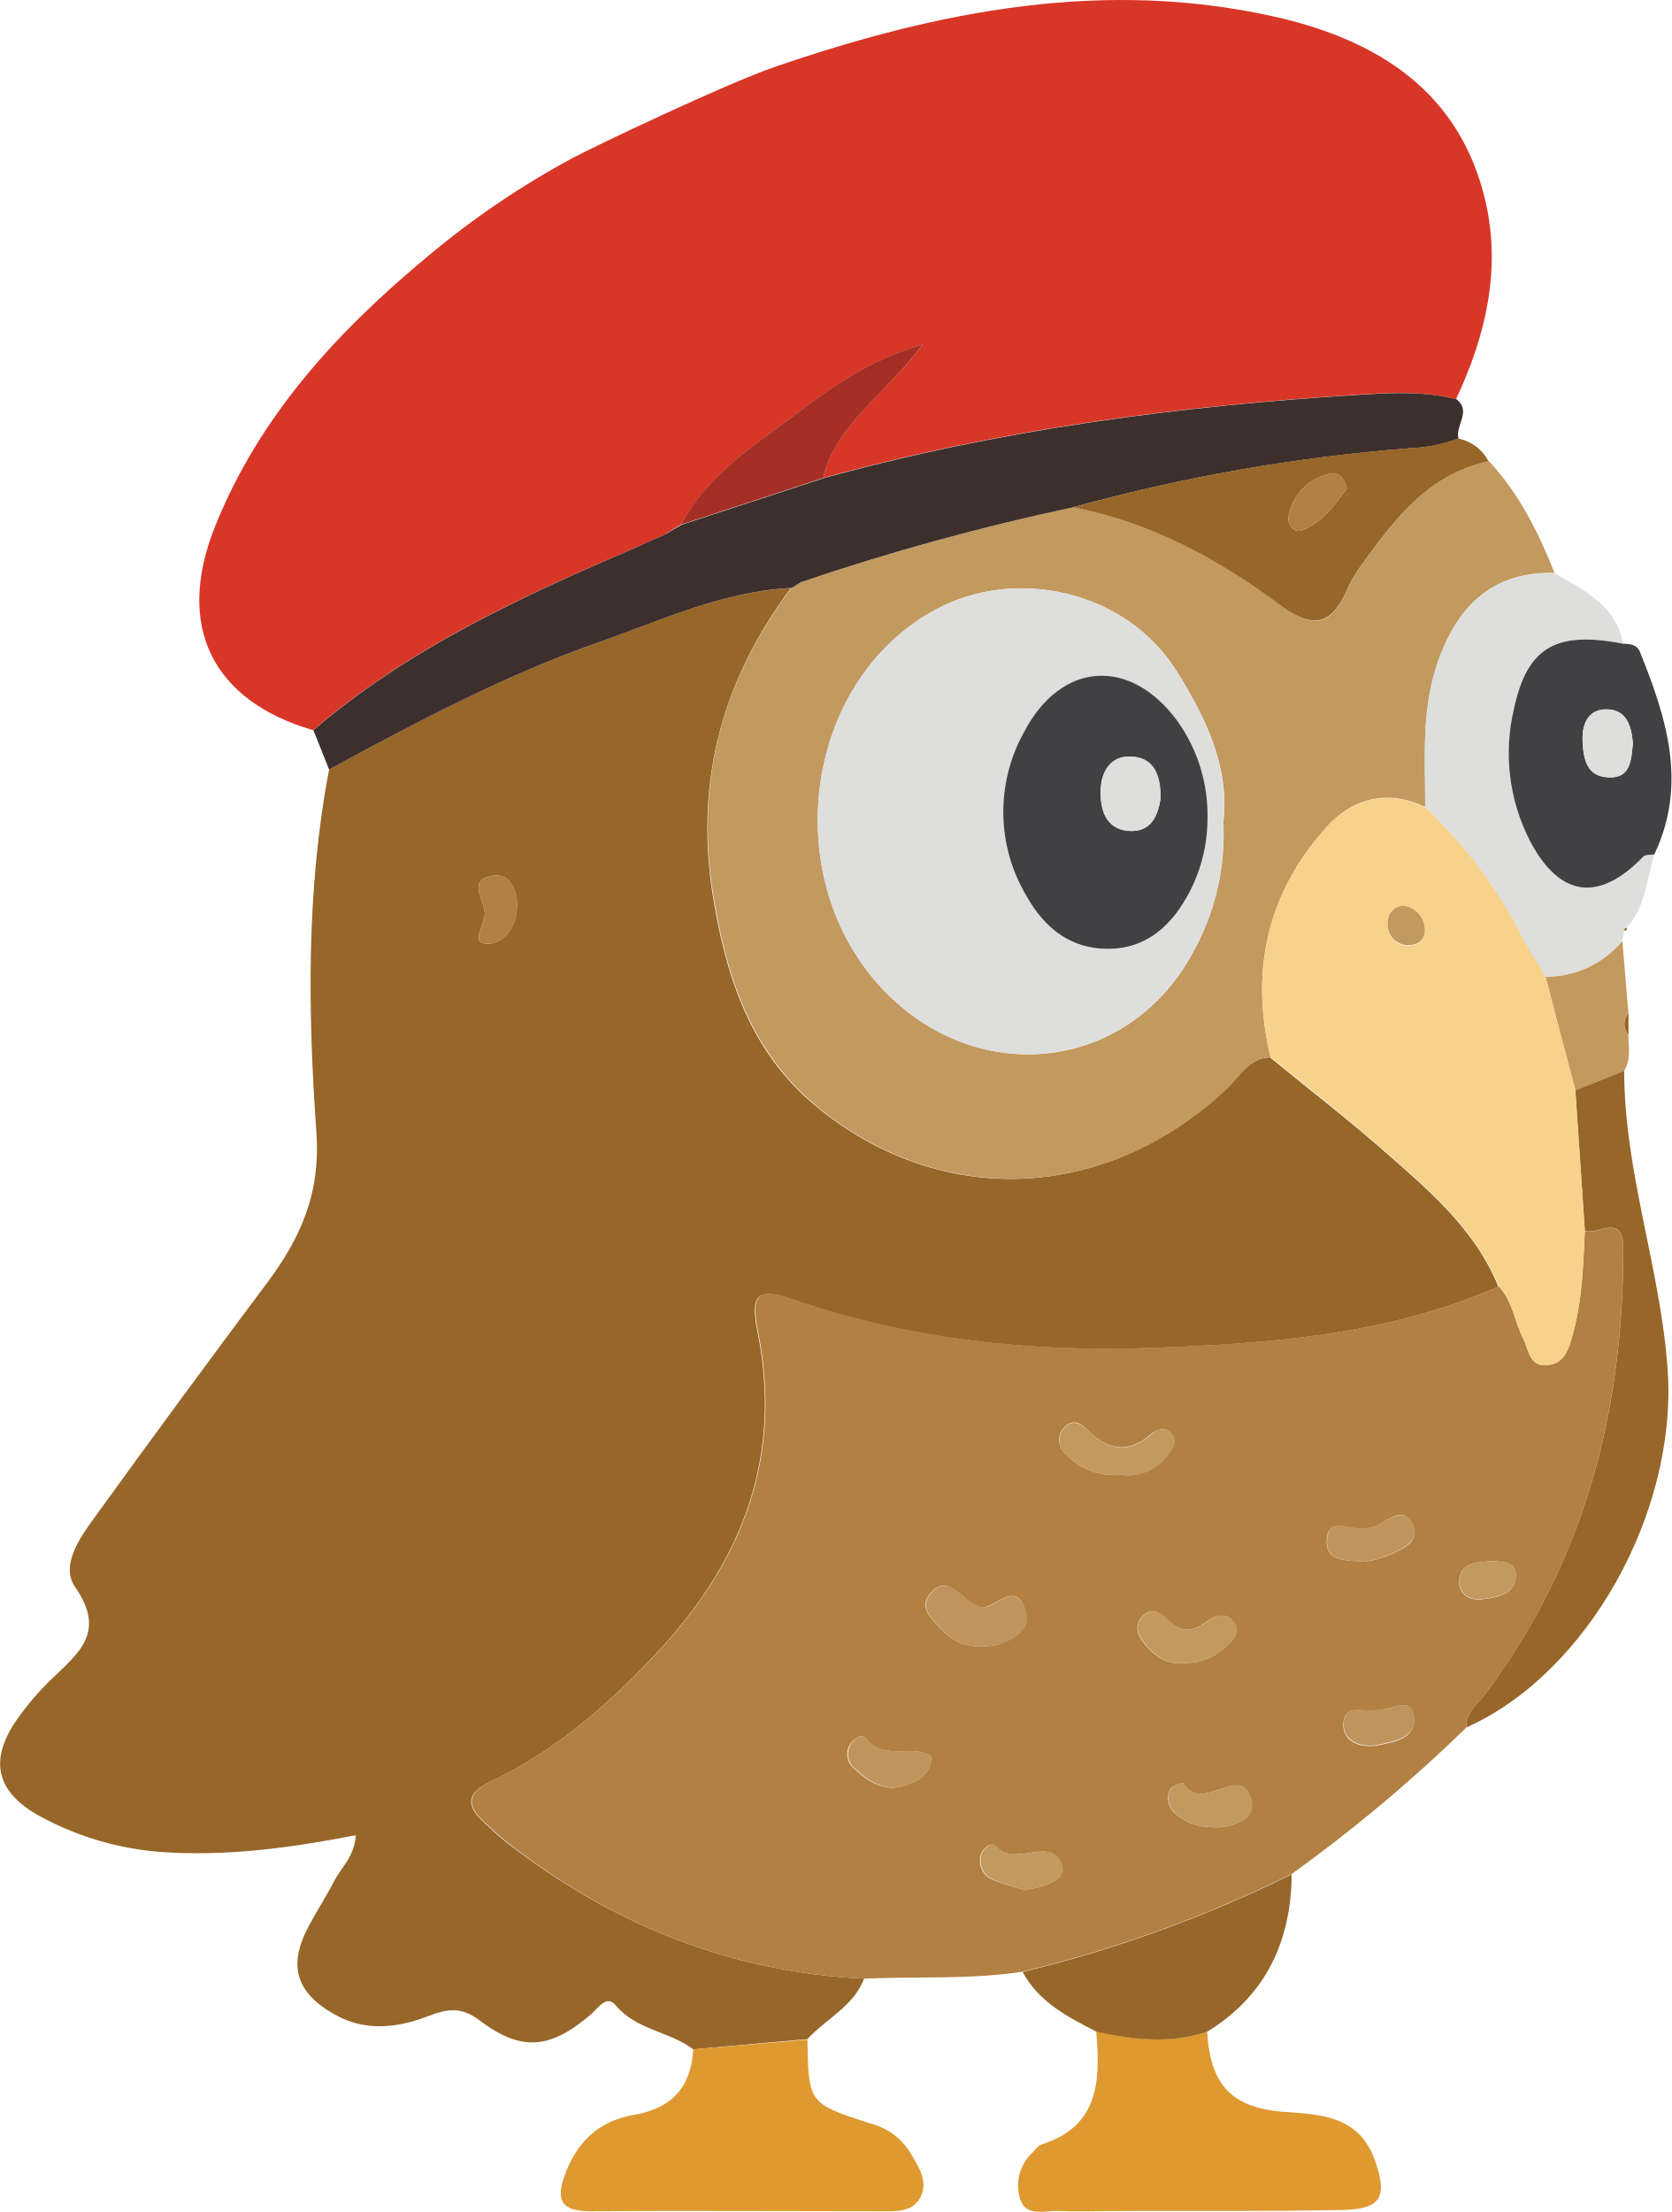
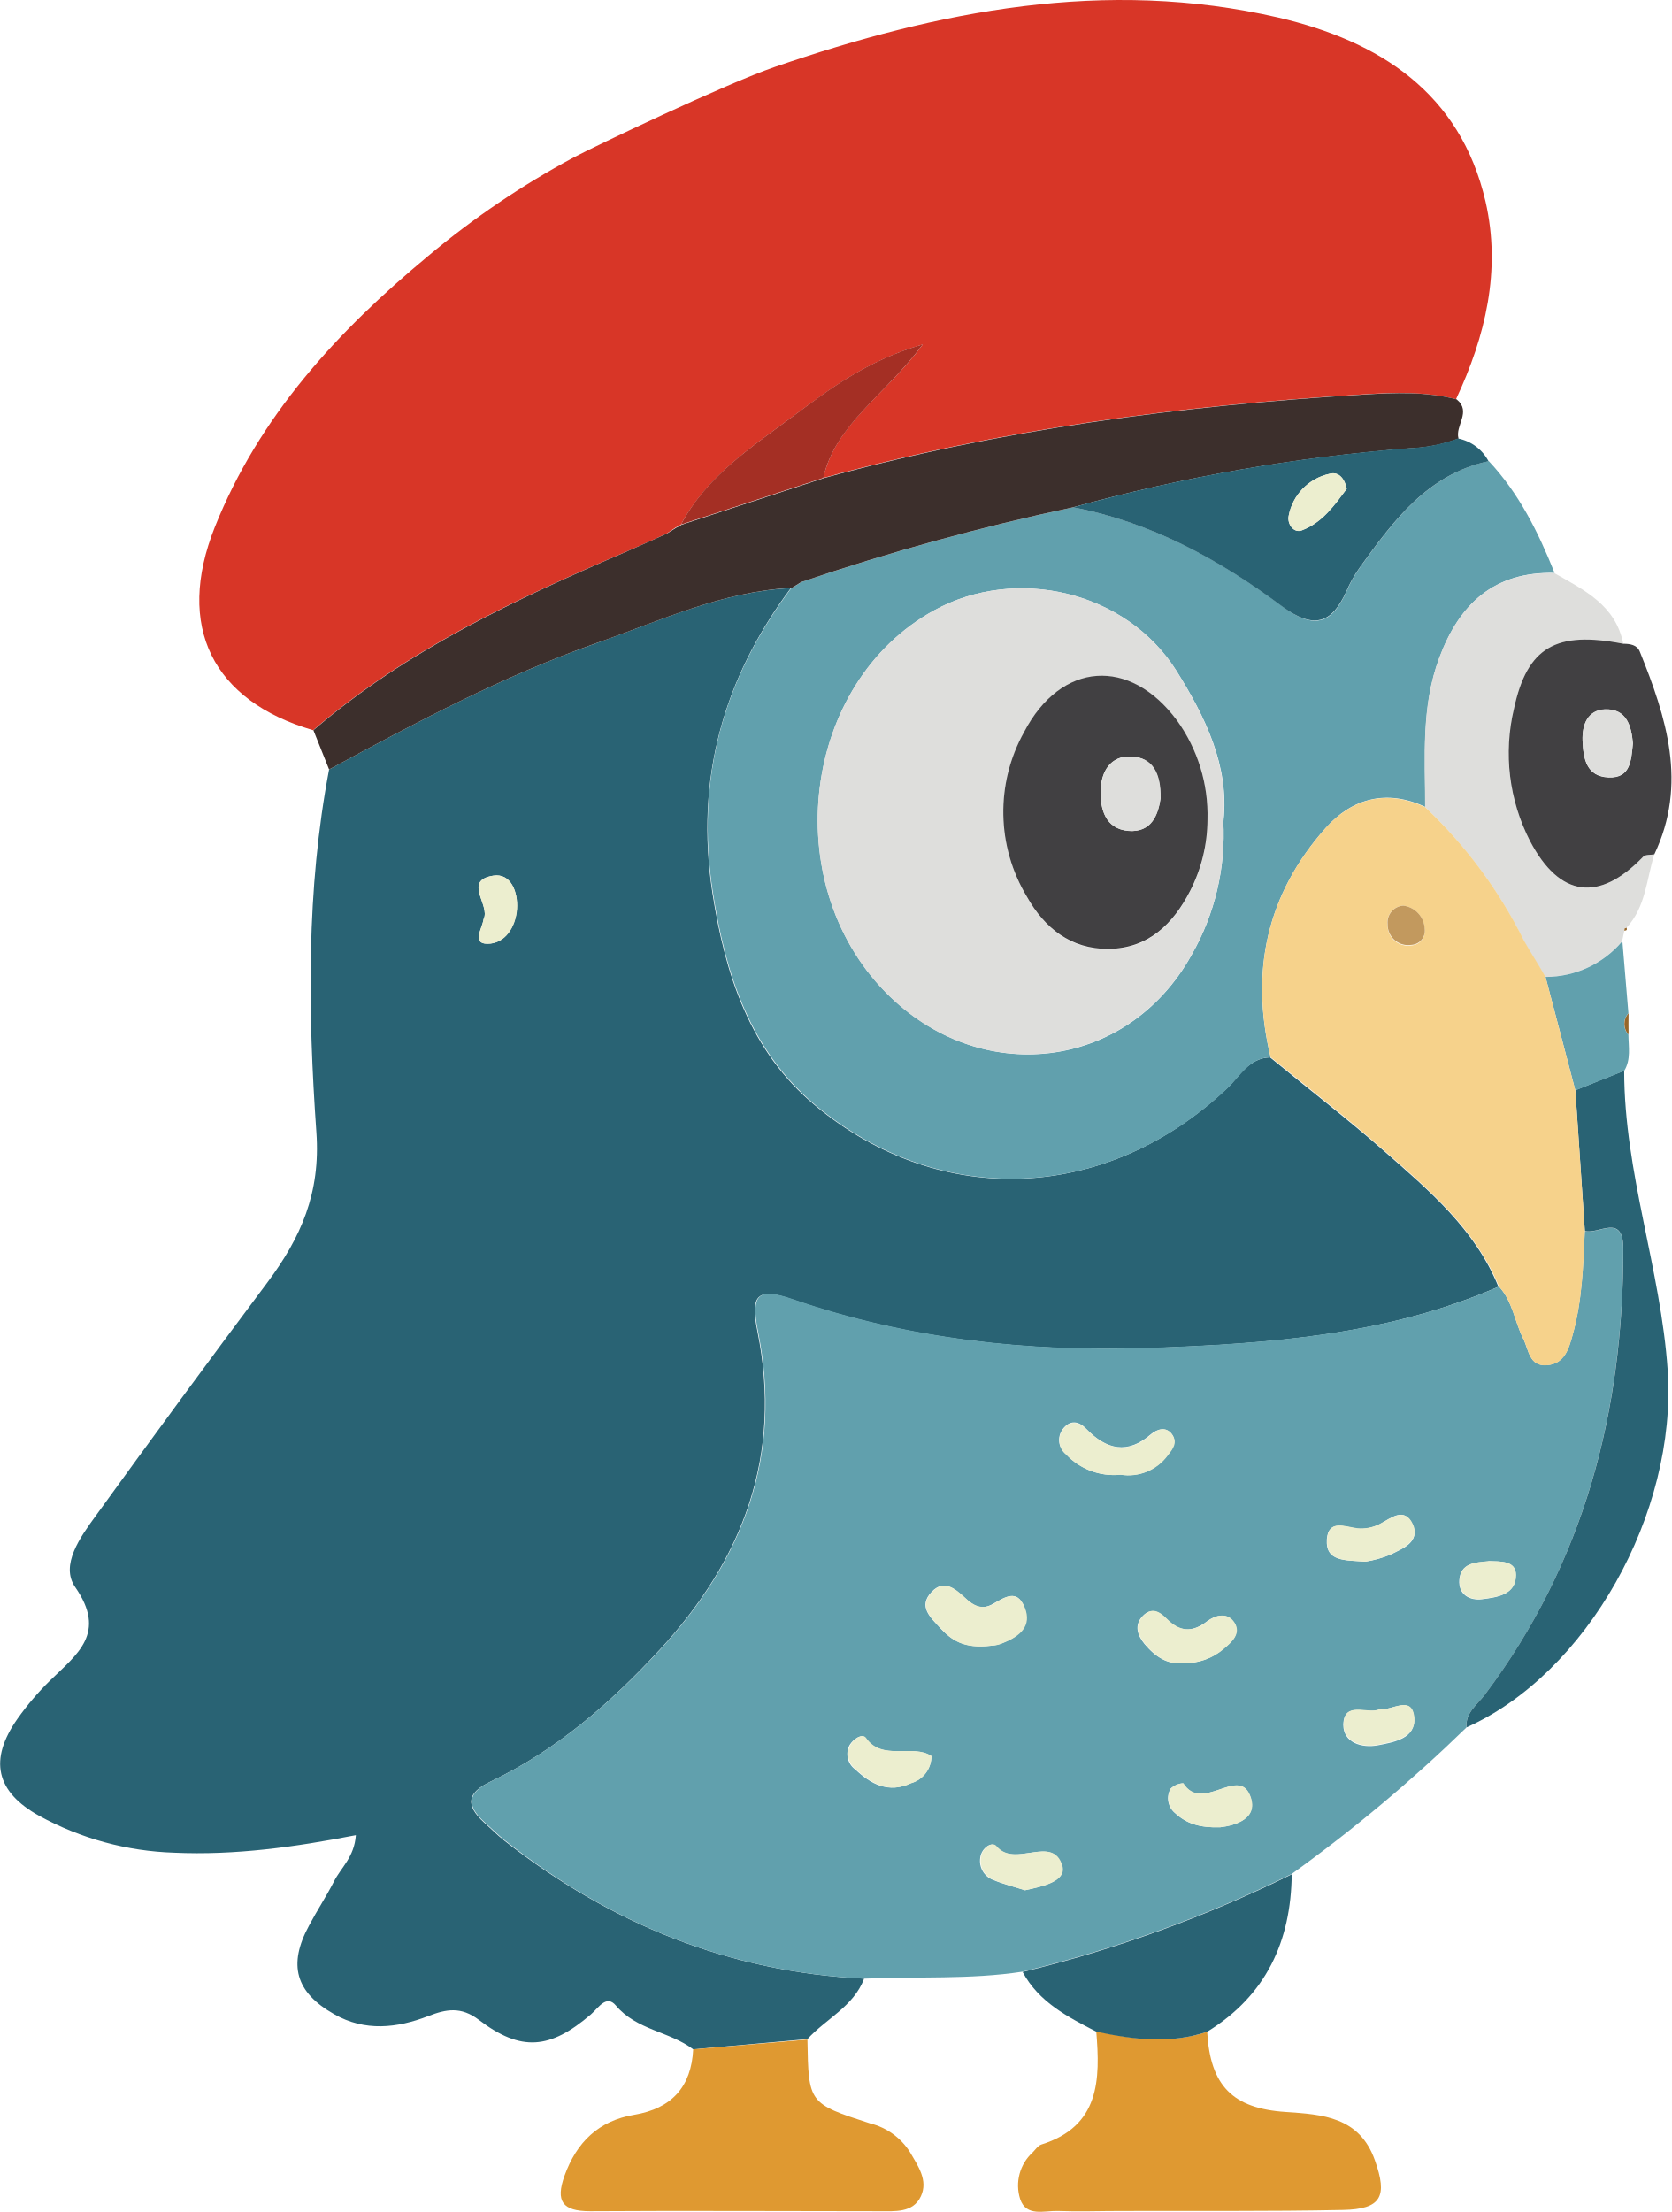
<svg xmlns="http://www.w3.org/2000/svg" viewBox="0 0 212.9 281.72">
  <defs>
-     <style>.cls-1{fill:#976629;}.cls-2{fill:#b18042;}.cls-3{fill:#d83627;}.cls-4{fill:#c2995e;}.cls-5{fill:#3c2f2c;}.cls-6{fill:#df9931;}.cls-7{fill:#dededc;}.cls-8{fill:#414042;}.cls-9{fill:#f6d28b;}.cls-10{fill:#bf955d;}.cls-11{fill:#a42f24;}</style>
+     <style>.cls-1{fill:#296374;}.cls-2{fill:#61a0ad;}.cls-3{fill:#d83627;}.cls-4{fill:#3c2f2c;}.cls-5{fill:#df9931;}.cls-6{fill:#dededc;}.cls-7{fill:#414042;}.cls-8{fill:#976629;}.cls-9{fill:#f6d28b;}.cls-10{fill:#eceecf;}.cls-11{fill:#a42f24;}.cls-12{fill:#c2995e;}</style>
  </defs>
  <g id="Layer_2" data-name="Layer 2">
    <g id="Layer_1-2" data-name="Layer 1">
      <path class="cls-1" d="M88.3,261c-3-2.29-7.2-2.43-9.85-5.58-1.21-1.44-2.22.31-3.2,1.15-5.18,4.43-8.87,4.77-14.24.69-2.3-1.75-4.18-1.37-6.44-.5-4,1.55-8.1,2-12-.23-4.93-2.78-5.91-6.3-3.21-11.28,1-1.9,2.21-3.72,3.19-5.65.88-1.74,2.58-3.07,2.78-5.87-7.76,1.51-15.39,2.58-23.14,2.23A38.27,38.27,0,0,1,5,231.27c-5.54-3.07-6.45-7.14-2.78-12.36A35.2,35.2,0,0,1,6.41,214c3.42-3.34,7.24-6,3.17-11.86-1.95-2.8.66-6.4,2.62-9.09Q23,178.11,34.07,163.32c4.23-5.68,6.78-11.33,6.23-19.11C39.22,128.84,39,113.31,41.92,98,53,92,64.11,86.09,76,81.9c8.09-2.85,16-6.58,24.74-7-8.63,11.56-12.21,24.32-10,38.78,1.64,10.49,4.74,20.19,13.12,27.14,16,13.28,37.16,12.22,52.43-2.2,1.63-1.54,2.77-3.87,5.49-3.95,4.86,4,9.83,7.81,14.55,11.95,5.7,5,11.56,9.93,14.54,17.26-14.15,6.18-29.28,7.27-44.34,7.81-15.47.55-30.82-1.1-45.63-6.21-4.45-1.53-5.36-.58-4.42,4.08,3.2,15.82-1.83,29.07-12.5,40.61-6.26,6.76-13.11,12.76-21.51,16.74-3,1.42-3.21,3-.82,5.19.87.78,1.69,1.61,2.6,2.33C77.76,245,92.89,251.17,110.07,252c-1.35,3.56-4.85,5.1-7.22,7.7ZM61.6,117.06c-.17,1.19-1.54,3.13.47,3.14,2.23,0,3.6-2.1,3.77-4.44.16-2.17-.78-4.58-3-4.24C58.9,112.13,62.51,115.3,61.6,117.06Z" />
      <path class="cls-2" d="M110.07,252c-17.18-.84-32.31-7-45.75-17.6-.91-.72-1.73-1.55-2.6-2.33-2.39-2.15-2.18-3.77.82-5.19,8.4-4,15.25-10,21.51-16.74,10.67-11.54,15.7-24.79,12.5-40.61-.94-4.66,0-5.61,4.42-4.08,14.81,5.11,30.16,6.76,45.63,6.21,15.06-.54,30.19-1.63,44.34-7.81,1.74,1.89,2,4.48,3.1,6.67.7,1.39.74,3.52,3,3.35s2.8-2.12,3.28-3.86c1.21-4.31,1.35-8.77,1.55-13.22,1.75.49,4.9-2.32,4.9,2.27,0,20.77-5,40-17.63,56.78-1,1.3-2.48,2.27-2.35,4.18a195.43,195.43,0,0,1-22.26,18.65,164.6,164.6,0,0,1-34.28,12.44C123.56,252.14,116.8,251.7,110.07,252Zm16.17-42.41a4.06,4.06,0,0,0,1.57-.38c2-.81,3.54-2.15,2.66-4.52s-2.48-1.27-4-.41-2.52.17-3.56-.78c-1.26-1.14-2.67-2.41-4.24-.76-1.79,1.87-.13,3.26,1.08,4.6C121.18,208.86,122.72,210,126.24,209.6Zm16.49-21.78a6.2,6.2,0,0,0,6-2.49c.64-.81,1.25-1.72.53-2.68s-1.85-.65-2.63,0c-3,2.63-5.7,2-8.28-.68-.95-1-2.08-1.16-3,.08a2.32,2.32,0,0,0,.42,3.16A8.36,8.36,0,0,0,142.73,187.82Zm8,24a7.42,7.42,0,0,0,5.12-1.82c1-.84,2.22-1.9,1.36-3.3s-2.38-1-3.47-.19c-1.92,1.48-3.53,1.34-5.2-.36-.84-.86-1.91-1.46-3-.31s-.67,2.42.23,3.53C147.14,211,148.71,212.05,150.77,211.8Zm4.66,20.92c1.9-.22,5.07-1.1,3.78-4.13-1.53-3.58-6.08,2.31-8.47-1.48a2.5,2.5,0,0,0-1.59.68,2.46,2.46,0,0,0,.59,3.14C151.12,232.24,152.8,232.81,155.43,232.72Zm18.5-33.83a14.31,14.31,0,0,0,3.21-.89c1.56-.78,3.88-1.6,2.82-3.88s-2.71-.8-4.2,0a5.18,5.18,0,0,1-2.83.55c-1.62-.21-3.68-1.18-3.88,1.37C168.82,198.92,171.33,198.7,173.93,198.89Zm-55.29,24.75c-2.32-1.58-6.26.71-8.38-2.32-.41-.59-1.52.14-2,.92a2.41,2.41,0,0,0,.7,3.09c2,1.89,4.24,3.11,7.09,1.77A3.56,3.56,0,0,0,118.64,223.64Zm11.92,17.1c2.24-.48,5.29-1.12,4.74-3.07-1.19-4.15-6,.34-8.4-2.55-.53-.65-1.86.25-2,1.47a2.59,2.59,0,0,0,1.62,2.82C127.91,240,129.35,240.35,130.56,240.74Zm45.12-23c-1.5.61-4.48-1.14-4.53,1.93,0,2.24,2.31,3,4.42,2.6s4.85-.89,4.59-3.5C179.86,215.81,177.35,217.89,175.68,217.71Zm13.94-18.89c-1.66.13-3.52.21-3.69,2.36-.14,1.85,1.29,2.67,2.92,2.46,1.89-.24,4.3-.57,4.27-3.06C193.1,198.72,191.09,198.88,189.62,198.82Z" />
      <path class="cls-3" d="M39.89,93c-12.81-3.73-17.57-13.2-12.53-25.86C33,53,43,42.17,54.53,32.61A109.35,109.35,0,0,1,73.08,20.05c2.53-1.35,19.4-9.4,25.62-11.53,20.81-7.15,42.12-11.36,64.12-6.29,12.87,3,23.19,9.55,26.41,23.44,2,8.75,0,17.16-3.76,25.17-3.92-1-7.92-.86-11.89-.61-23.23,1.42-46.22,4.44-68.71,10.64,1.56-6.92,7.91-10.54,12.67-17-7.33,2.13-12,5.82-16.71,9.29C95.58,57.05,90,60.73,86.74,66.81a3.58,3.58,0,0,1-.66.37L84.84,68c-1.66.75-3.31,1.51-5,2.23C65.69,76.29,51.74,82.8,39.89,93Z" />
-       <path class="cls-4" d="M161.85,134.65c-2.72.08-3.86,2.41-5.49,3.95-15.27,14.42-36.42,15.48-52.43,2.2-8.38-7-11.48-16.65-13.12-27.14-2.26-14.46,1.32-27.22,10-38.78l0,.05,1.28-.8a305.73,305.73,0,0,1,34.62-9.52c10,1.9,18.65,6.67,26.65,12.62,4,3,6.3,2.3,8.2-2a16.35,16.35,0,0,1,1.7-3c4.28-5.92,8.6-11.82,16.38-13.51,3.86,4.12,6.31,9.07,8.38,14.24-7.68-.17-12.11,3.92-14.67,10.81-2.32,6.22-1.81,12.62-1.79,19-4.89-2.29-9.31-1.12-12.68,2.66C161.36,113.86,159.2,123.72,161.85,134.65Zm-6-30.11c.76-7-2.33-13.26-6-19.12C143.47,75.29,129.43,72,119,77.73c-16.79,9.21-20,34.59-6.17,48.66,12,12.2,30.74,10,38.94-4.74A30.86,30.86,0,0,0,155.82,104.54Z" />
-       <path class="cls-5" d="M136.68,64.61a305.73,305.73,0,0,0-34.62,9.52l-1.28.8,0-.05c-8.78.44-16.65,4.17-24.74,7C64.11,86.09,53,92,41.92,98q-1-2.51-2-5c11.85-10.18,25.8-16.69,40-22.8,1.67-.72,3.32-1.48,5-2.23l1.24-.77a3.58,3.58,0,0,0,.66-.37l18.13-5.94c22.49-6.2,45.48-9.22,68.71-10.64,4-.25,8-.4,11.89.61,1.94,1.58-.24,3.35.24,5a19.91,19.91,0,0,1-6.27,1.24A227.36,227.36,0,0,0,136.68,64.61Z" />
-       <path class="cls-6" d="M153.77,258.76c.39,6.88,3.23,9.77,10,10.22,4.7.32,9.39.61,11.36,6.14,1.65,4.63.84,6.24-4.07,6.34-9.44.19-18.89.1-28.34.13-2.65,0-5.31.1-8,0-1.72-.05-4,.77-4.77-1.51a5.7,5.7,0,0,1,1.59-5.95c.35-.35.67-.85,1.1-1,7.45-2.34,7.52-8.24,7-14.44C144.37,259.73,149.07,260.36,153.77,258.76Z" />
-       <path class="cls-6" d="M88.3,261l14.55-1.24c.14,8.1.13,8.14,8,10.68a8.38,8.38,0,0,1,5.09,3.7c1,1.72,2.3,3.55,1.37,5.56-1,2.17-3.34,1.91-5.28,1.92-12.28,0-24.57-.08-36.86,0-3.56,0-4.42-1.28-3.26-4.52,1.54-4.27,4.33-7,8.87-7.76C85.54,268.54,88.06,265.81,88.3,261Z" />
-       <path class="cls-7" d="M181.53,102.8c0-6.4-.53-12.8,1.79-19,2.56-6.89,7-11,14.67-10.81,3.79,2.15,7.82,4.08,8.78,9-8.55-1.67-12.23.41-13.92,8.27a24.42,24.42,0,0,0,2.05,16.86c3.76,7.18,8.77,7.86,14.4,2,.28-.29.95-.22,1.43-.31-1,3.17-1.09,6.71-3.54,9.34l-.29.11,0,.3-.27,1.3a12.79,12.79,0,0,1-9.79,4.56c-.92-1.55-1.92-3-2.75-4.64A60,60,0,0,0,181.53,102.8Z" />
+       <path class="cls-2" d="M161.85,134.65c-2.72.08-3.86,2.41-5.49,3.95-15.27,14.42-36.42,15.48-52.43,2.2-8.38-7-11.48-16.65-13.12-27.14-2.26-14.46,1.32-27.22,10-38.78l0,.05,1.28-.8a305.73,305.73,0,0,1,34.62-9.52c10,1.9,18.65,6.67,26.65,12.62,4,3,6.3,2.3,8.2-2a16.35,16.35,0,0,1,1.7-3c4.28-5.92,8.6-11.82,16.38-13.51,3.86,4.12,6.31,9.07,8.38,14.24-7.68-.17-12.11,3.92-14.67,10.81-2.32,6.22-1.81,12.62-1.79,19-4.89-2.29-9.31-1.12-12.68,2.66C161.36,113.86,159.2,123.72,161.85,134.65Zm-6-30.11c.76-7-2.33-13.26-6-19.12C143.47,75.29,129.43,72,119,77.73c-16.79,9.21-20,34.59-6.17,48.66,12,12.2,30.74,10,38.94-4.74A30.86,30.86,0,0,0,155.82,104.54Z" />
+       <path class="cls-4" d="M136.68,64.61a305.73,305.73,0,0,0-34.62,9.52l-1.28.8,0-.05c-8.78.44-16.65,4.17-24.74,7C64.11,86.09,53,92,41.92,98q-1-2.51-2-5c11.85-10.18,25.8-16.69,40-22.8,1.67-.72,3.32-1.48,5-2.23l1.24-.77a3.58,3.58,0,0,0,.66-.37l18.13-5.94c22.49-6.2,45.48-9.22,68.71-10.64,4-.25,8-.4,11.89.61,1.94,1.58-.24,3.35.24,5a19.91,19.91,0,0,1-6.27,1.24A227.36,227.36,0,0,0,136.68,64.61Z" />
+       <path class="cls-5" d="M153.77,258.76c.39,6.88,3.23,9.77,10,10.22,4.7.32,9.39.61,11.36,6.14,1.65,4.63.84,6.24-4.07,6.34-9.44.19-18.89.1-28.34.13-2.65,0-5.31.1-8,0-1.72-.05-4,.77-4.77-1.51a5.7,5.7,0,0,1,1.59-5.95c.35-.35.67-.85,1.1-1,7.45-2.34,7.52-8.24,7-14.44C144.37,259.73,149.07,260.36,153.77,258.76Z" />
+       <path class="cls-5" d="M88.3,261l14.55-1.24c.14,8.1.13,8.14,8,10.68a8.38,8.38,0,0,1,5.09,3.7c1,1.72,2.3,3.55,1.37,5.56-1,2.17-3.34,1.91-5.28,1.92-12.28,0-24.57-.08-36.86,0-3.56,0-4.42-1.28-3.26-4.52,1.54-4.27,4.33-7,8.87-7.76C85.54,268.54,88.06,265.81,88.3,261Z" />
+       <path class="cls-6" d="M181.53,102.8c0-6.4-.53-12.8,1.79-19,2.56-6.89,7-11,14.67-10.81,3.79,2.15,7.82,4.08,8.78,9-8.55-1.67-12.23.41-13.92,8.27a24.42,24.42,0,0,0,2.05,16.86c3.76,7.18,8.77,7.86,14.4,2,.28-.29.95-.22,1.43-.31-1,3.17-1.09,6.71-3.54,9.34l-.29.11,0,.3-.27,1.3a12.79,12.79,0,0,1-9.79,4.56c-.92-1.55-1.92-3-2.75-4.64A60,60,0,0,0,181.53,102.8Z" />
      <path class="cls-1" d="M186.8,220c-.13-1.91,1.37-2.88,2.35-4.18,12.64-16.82,17.64-36,17.63-56.78,0-4.59-3.15-1.78-4.9-2.27q-.6-9-1.21-17.92l6.22-2.49c0,13,4.67,25.29,5.54,38.14C213.66,192.78,202.09,213.19,186.8,220Z" />
      <path class="cls-1" d="M136.68,64.61a227.36,227.36,0,0,1,42.76-7.53,19.91,19.91,0,0,0,6.27-1.24,5.62,5.62,0,0,1,3.9,2.9c-7.78,1.68-12.1,7.58-16.38,13.5a16.35,16.35,0,0,0-1.7,3c-1.9,4.26-4.21,4.92-8.2,2C155.33,71.28,146.65,66.51,136.68,64.61Zm34.87-2.36c-.34-1.55-1.19-2.2-2.22-1.9a6.74,6.74,0,0,0-5.18,5.35c-.21,1.07.66,2.23,1.67,1.85C168.49,66.55,170.06,64.24,171.55,62.25Z" />
-       <path class="cls-8" d="M210.73,108.81c-.48.09-1.15,0-1.43.31-5.63,5.84-10.64,5.16-14.4-2a24.42,24.42,0,0,1-2.05-16.86c1.69-7.86,5.37-9.94,13.92-8.27.86,0,1.77.13,2.11,1C212.26,91.35,215,99.84,210.73,108.81ZM208,94.67c-.2-2.19-.79-4.43-3.58-4.31-2.16.09-2.91,1.89-2.83,4,.09,2.29.49,4.55,3.32,4.66S207.79,96.81,208,94.67Z" />
+       <path class="cls-7" d="M210.73,108.81c-.48.09-1.15,0-1.43.31-5.63,5.84-10.64,5.16-14.4-2a24.42,24.42,0,0,1-2.05-16.86c1.69-7.86,5.37-9.94,13.92-8.27.86,0,1.77.13,2.11,1C212.26,91.35,215,99.84,210.73,108.81ZM208,94.67c-.2-2.19-.79-4.43-3.58-4.31-2.16.09-2.91,1.89-2.83,4,.09,2.29.49,4.55,3.32,4.66S207.79,96.81,208,94.67Z" />
      <path class="cls-1" d="M153.77,258.76c-4.7,1.6-9.4,1-14.1,0-3.66-1.88-7.33-3.76-9.41-7.61a164.6,164.6,0,0,0,34.28-12.44C164.45,247.25,161.26,254.16,153.77,258.76Z" />
-       <path class="cls-4" d="M206.89,136.39l-6.22,2.49q-1.9-7.23-3.8-14.46a12.79,12.79,0,0,0,9.79-4.56c.25,3.06.51,6.13.77,9.19a2,2,0,0,0,0,2.72C207.44,133.33,207.78,134.93,206.89,136.39Z" />
-       <path class="cls-1" d="M207.45,131.77a2,2,0,0,1,0-2.72C207.43,130,207.44,130.87,207.45,131.77Z" />
-       <path class="cls-1" d="M206.93,118.56l0-.3.29-.11v.29Z" />
+       <path class="cls-2" d="M206.89,136.39l-6.22,2.49q-1.9-7.23-3.8-14.46a12.79,12.79,0,0,0,9.79-4.56c.25,3.06.51,6.13.77,9.19a2,2,0,0,0,0,2.72C207.44,133.33,207.78,134.93,206.89,136.39Z" />
+       <path class="cls-8" d="M207.45,131.77a2,2,0,0,1,0-2.72C207.43,130,207.44,130.87,207.45,131.77Z" />
+       <path class="cls-8" d="M206.93,118.56l0-.3.29-.11v.29Z" />
      <path class="cls-9" d="M196.87,124.42q1.89,7.23,3.8,14.46.6,9,1.21,17.92c-.2,4.45-.34,8.91-1.55,13.22-.48,1.74-1,3.68-3.28,3.86s-2.31-2-3-3.35c-1.12-2.19-1.36-4.78-3.1-6.67-3-7.33-8.84-12.26-14.54-17.26-4.72-4.14-9.69-8-14.55-11.95-2.65-10.93-.49-20.79,7-29.19,3.37-3.78,7.79-4.95,12.68-2.66a60,60,0,0,1,12.59,17C195,121.37,196,122.87,196.87,124.42Zm-18.12-9.08a2.14,2.14,0,0,0-2,2.45,2.6,2.6,0,0,0,3,2.62,1.79,1.79,0,0,0,1.72-2A3.11,3.11,0,0,0,178.75,115.34Z" />
-       <path class="cls-2" d="M61.6,117.06c.91-1.76-2.7-4.93,1.27-5.54,2.19-.34,3.13,2.07,3,4.24-.17,2.34-1.54,4.45-3.77,4.44C60.06,120.19,61.43,118.25,61.6,117.06Z" />
+       <path class="cls-10" d="M61.6,117.06c.91-1.76-2.7-4.93,1.27-5.54,2.19-.34,3.13,2.07,3,4.24-.17,2.34-1.54,4.45-3.77,4.44C60.06,120.19,61.43,118.25,61.6,117.06Z" />
      <path class="cls-10" d="M126.24,209.6c-3.52.44-5.06-.74-6.44-2.25-1.21-1.34-2.87-2.73-1.08-4.6,1.57-1.65,3-.38,4.24.76,1,1,2.2,1.57,3.56.78s3-2,4,.41-.65,3.71-2.66,4.52A4.06,4.06,0,0,1,126.24,209.6Z" />
-       <path class="cls-4" d="M142.73,187.82a8.36,8.36,0,0,1-6.93-2.58,2.32,2.32,0,0,1-.42-3.16c.89-1.24,2-1.05,3-.08,2.58,2.66,5.26,3.31,8.28.68.78-.68,1.86-1.06,2.63,0s.11,1.87-.53,2.68A6.2,6.2,0,0,1,142.73,187.82Z" />
-       <path class="cls-4" d="M150.77,211.8c-2.06.25-3.63-.85-4.94-2.45-.9-1.11-1.36-2.32-.23-3.53s2.14-.55,3,.31c1.67,1.7,3.28,1.84,5.2.36,1.09-.83,2.62-1.19,3.47.19s-.34,2.46-1.36,3.3A7.42,7.42,0,0,1,150.77,211.8Z" />
-       <path class="cls-4" d="M155.43,232.72c-2.63.09-4.31-.48-5.69-1.79a2.46,2.46,0,0,1-.59-3.14,2.5,2.5,0,0,1,1.59-.68c2.39,3.79,6.94-2.1,8.47,1.48C160.5,231.62,157.33,232.5,155.43,232.72Z" />
+       <path class="cls-10" d="M142.73,187.82a8.36,8.36,0,0,1-6.93-2.58,2.32,2.32,0,0,1-.42-3.16c.89-1.24,2-1.05,3-.08,2.58,2.66,5.26,3.31,8.28.68.78-.68,1.86-1.06,2.63,0s.11,1.87-.53,2.68A6.2,6.2,0,0,1,142.73,187.82Z" />
+       <path class="cls-10" d="M150.77,211.8c-2.06.25-3.63-.85-4.94-2.45-.9-1.11-1.36-2.32-.23-3.53s2.14-.55,3,.31c1.67,1.7,3.28,1.84,5.2.36,1.09-.83,2.62-1.19,3.47.19s-.34,2.46-1.36,3.3A7.42,7.42,0,0,1,150.77,211.8Z" />
+       <path class="cls-10" d="M155.43,232.72c-2.63.09-4.31-.48-5.69-1.79a2.46,2.46,0,0,1-.59-3.14,2.5,2.5,0,0,1,1.59-.68c2.39,3.79,6.94-2.1,8.47,1.48C160.5,231.62,157.33,232.5,155.43,232.72Z" />
      <path class="cls-10" d="M173.93,198.89c-2.6-.19-5.11,0-4.88-2.88.2-2.55,2.26-1.58,3.88-1.37a5.18,5.18,0,0,0,2.83-.55c1.49-.77,3.19-2.15,4.2,0s-1.26,3.1-2.82,3.88A14.31,14.31,0,0,1,173.93,198.89Z" />
      <path class="cls-10" d="M118.64,223.64a3.56,3.56,0,0,1-2.54,3.46c-2.85,1.34-5.07.12-7.09-1.77a2.41,2.41,0,0,1-.7-3.09c.43-.78,1.54-1.51,2-.92C112.38,224.35,116.32,222.06,118.64,223.64Z" />
-       <path class="cls-4" d="M130.56,240.74c-1.21-.39-2.65-.76-4-1.33a2.59,2.59,0,0,1-1.62-2.82c.12-1.22,1.45-2.12,2-1.47,2.39,2.89,7.21-1.6,8.4,2.55C135.85,239.62,132.8,240.26,130.56,240.74Z" />
+       <path class="cls-10" d="M130.56,240.74c-1.21-.39-2.65-.76-4-1.33a2.59,2.59,0,0,1-1.62-2.82c.12-1.22,1.45-2.12,2-1.47,2.39,2.89,7.21-1.6,8.4,2.55C135.85,239.62,132.8,240.26,130.56,240.74Z" />
      <path class="cls-10" d="M175.68,217.71c1.67.18,4.18-1.9,4.48,1,.26,2.61-2.58,3.07-4.59,3.5s-4.45-.36-4.42-2.6C171.2,216.57,174.18,218.32,175.68,217.71Z" />
-       <path class="cls-4" d="M189.63,198.82c1.46.06,3.47-.1,3.49,1.76,0,2.49-2.38,2.82-4.27,3.06-1.63.21-3.06-.61-2.92-2.46C186.1,199,188,199,189.63,198.82Z" />
+       <path class="cls-10" d="M189.63,198.82c1.46.06,3.47-.1,3.49,1.76,0,2.49-2.38,2.82-4.27,3.06-1.63.21-3.06-.61-2.92-2.46C186.1,199,188,199,189.63,198.82Z" />
      <path class="cls-11" d="M104.87,60.87,86.74,66.81c3.21-6.08,8.84-9.76,14.09-13.66,4.68-3.47,9.38-7.16,16.71-9.29C112.78,50.33,106.43,54,104.87,60.87Z" />
      <path class="cls-11" d="M86.08,67.18,84.84,68Z" />
-       <path class="cls-7" d="M155.82,104.54a30.86,30.86,0,0,1-4.07,17.11c-8.2,14.69-26.95,16.94-38.94,4.74C99,112.32,102.19,86.94,119,77.73c10.45-5.73,24.49-2.44,30.84,7.69C153.49,91.28,156.58,97.58,155.82,104.54Zm-2-.15a20.59,20.59,0,0,0-3.89-12.59c-6-8.08-14.77-7.49-19.47,1.48a20.89,20.89,0,0,0,.37,21c2.22,3.94,5.57,6.67,10.4,6.62,5.08-.06,8.24-3.22,10.38-7.39A20.08,20.08,0,0,0,153.81,104.39Z" />
-       <path class="cls-1" d="M100.78,74.93l1.28-.8Z" />
-       <path class="cls-2" d="M171.55,62.25c-1.49,2-3.06,4.3-5.73,5.3-1,.38-1.88-.78-1.67-1.85a6.74,6.74,0,0,1,5.18-5.35C170.36,60.05,171.21,60.7,171.55,62.25Z" />
-       <path class="cls-7" d="M208,94.67c-.23,2.14-.3,4.44-3.09,4.32s-3.23-2.37-3.32-4.66c-.08-2.08.67-3.88,2.83-4C207.23,90.24,207.82,92.48,208,94.67Z" />
-       <path class="cls-4" d="M178.75,115.34a3.11,3.11,0,0,1,2.73,3,1.79,1.79,0,0,1-1.72,2,2.6,2.6,0,0,1-3-2.62A2.14,2.14,0,0,1,178.75,115.34Z" />
-       <path class="cls-8" d="M153.81,104.39a20.08,20.08,0,0,1-2.21,9.07c-2.14,4.17-5.3,7.33-10.38,7.39-4.83.05-8.18-2.68-10.4-6.62a20.89,20.89,0,0,1-.37-21c4.7-9,13.48-9.56,19.47-1.48A20.59,20.59,0,0,1,153.81,104.39Zm-6-2.8c0-3-.92-5.13-3.75-5.24-2.62-.11-3.8,1.94-3.87,4.3s.64,4.92,3.53,5.17S147.56,103.76,147.84,101.59Z" />
-       <path class="cls-7" d="M147.84,101.59c-.28,2.17-1.12,4.48-4.09,4.23s-3.61-2.72-3.53-5.17,1.25-4.41,3.87-4.3C146.92,96.46,147.89,98.61,147.84,101.59Z" />
+       <path class="cls-6" d="M155.82,104.54a30.86,30.86,0,0,1-4.07,17.11c-8.2,14.69-26.95,16.94-38.94,4.74C99,112.32,102.19,86.94,119,77.73c10.45-5.73,24.49-2.44,30.84,7.69C153.49,91.28,156.58,97.58,155.82,104.54Zm-2-.15a20.59,20.59,0,0,0-3.89-12.59c-6-8.08-14.77-7.49-19.47,1.48a20.89,20.89,0,0,0,.37,21c2.22,3.94,5.57,6.67,10.4,6.62,5.08-.06,8.24-3.22,10.38-7.39A20.08,20.08,0,0,0,153.81,104.39Z" />
+       <path class="cls-8" d="M100.78,74.93l1.28-.8Z" />
+       <path class="cls-10" d="M171.55,62.25c-1.49,2-3.06,4.3-5.73,5.3-1,.38-1.88-.78-1.67-1.85a6.74,6.74,0,0,1,5.18-5.35C170.36,60.05,171.21,60.7,171.55,62.25Z" />
+       <path class="cls-6" d="M208,94.67c-.23,2.14-.3,4.44-3.09,4.32s-3.23-2.37-3.32-4.66c-.08-2.08.67-3.88,2.83-4C207.23,90.24,207.82,92.48,208,94.67Z" />
+       <path class="cls-12" d="M178.75,115.34a3.11,3.11,0,0,1,2.73,3,1.79,1.79,0,0,1-1.72,2,2.6,2.6,0,0,1-3-2.62A2.14,2.14,0,0,1,178.75,115.34Z" />
+       <path class="cls-7" d="M153.81,104.39a20.08,20.08,0,0,1-2.21,9.07c-2.14,4.17-5.3,7.33-10.38,7.39-4.83.05-8.18-2.68-10.4-6.62a20.89,20.89,0,0,1-.37-21c4.7-9,13.48-9.56,19.47-1.48A20.59,20.59,0,0,1,153.81,104.39Zm-6-2.8c0-3-.92-5.13-3.75-5.24-2.62-.11-3.8,1.94-3.87,4.3s.64,4.92,3.53,5.17S147.56,103.76,147.84,101.59Z" />
+       <path class="cls-6" d="M147.84,101.59c-.28,2.17-1.12,4.48-4.09,4.23s-3.61-2.72-3.53-5.17,1.25-4.41,3.87-4.3C146.92,96.46,147.89,98.61,147.84,101.59Z" />
    </g>
  </g>
</svg>
